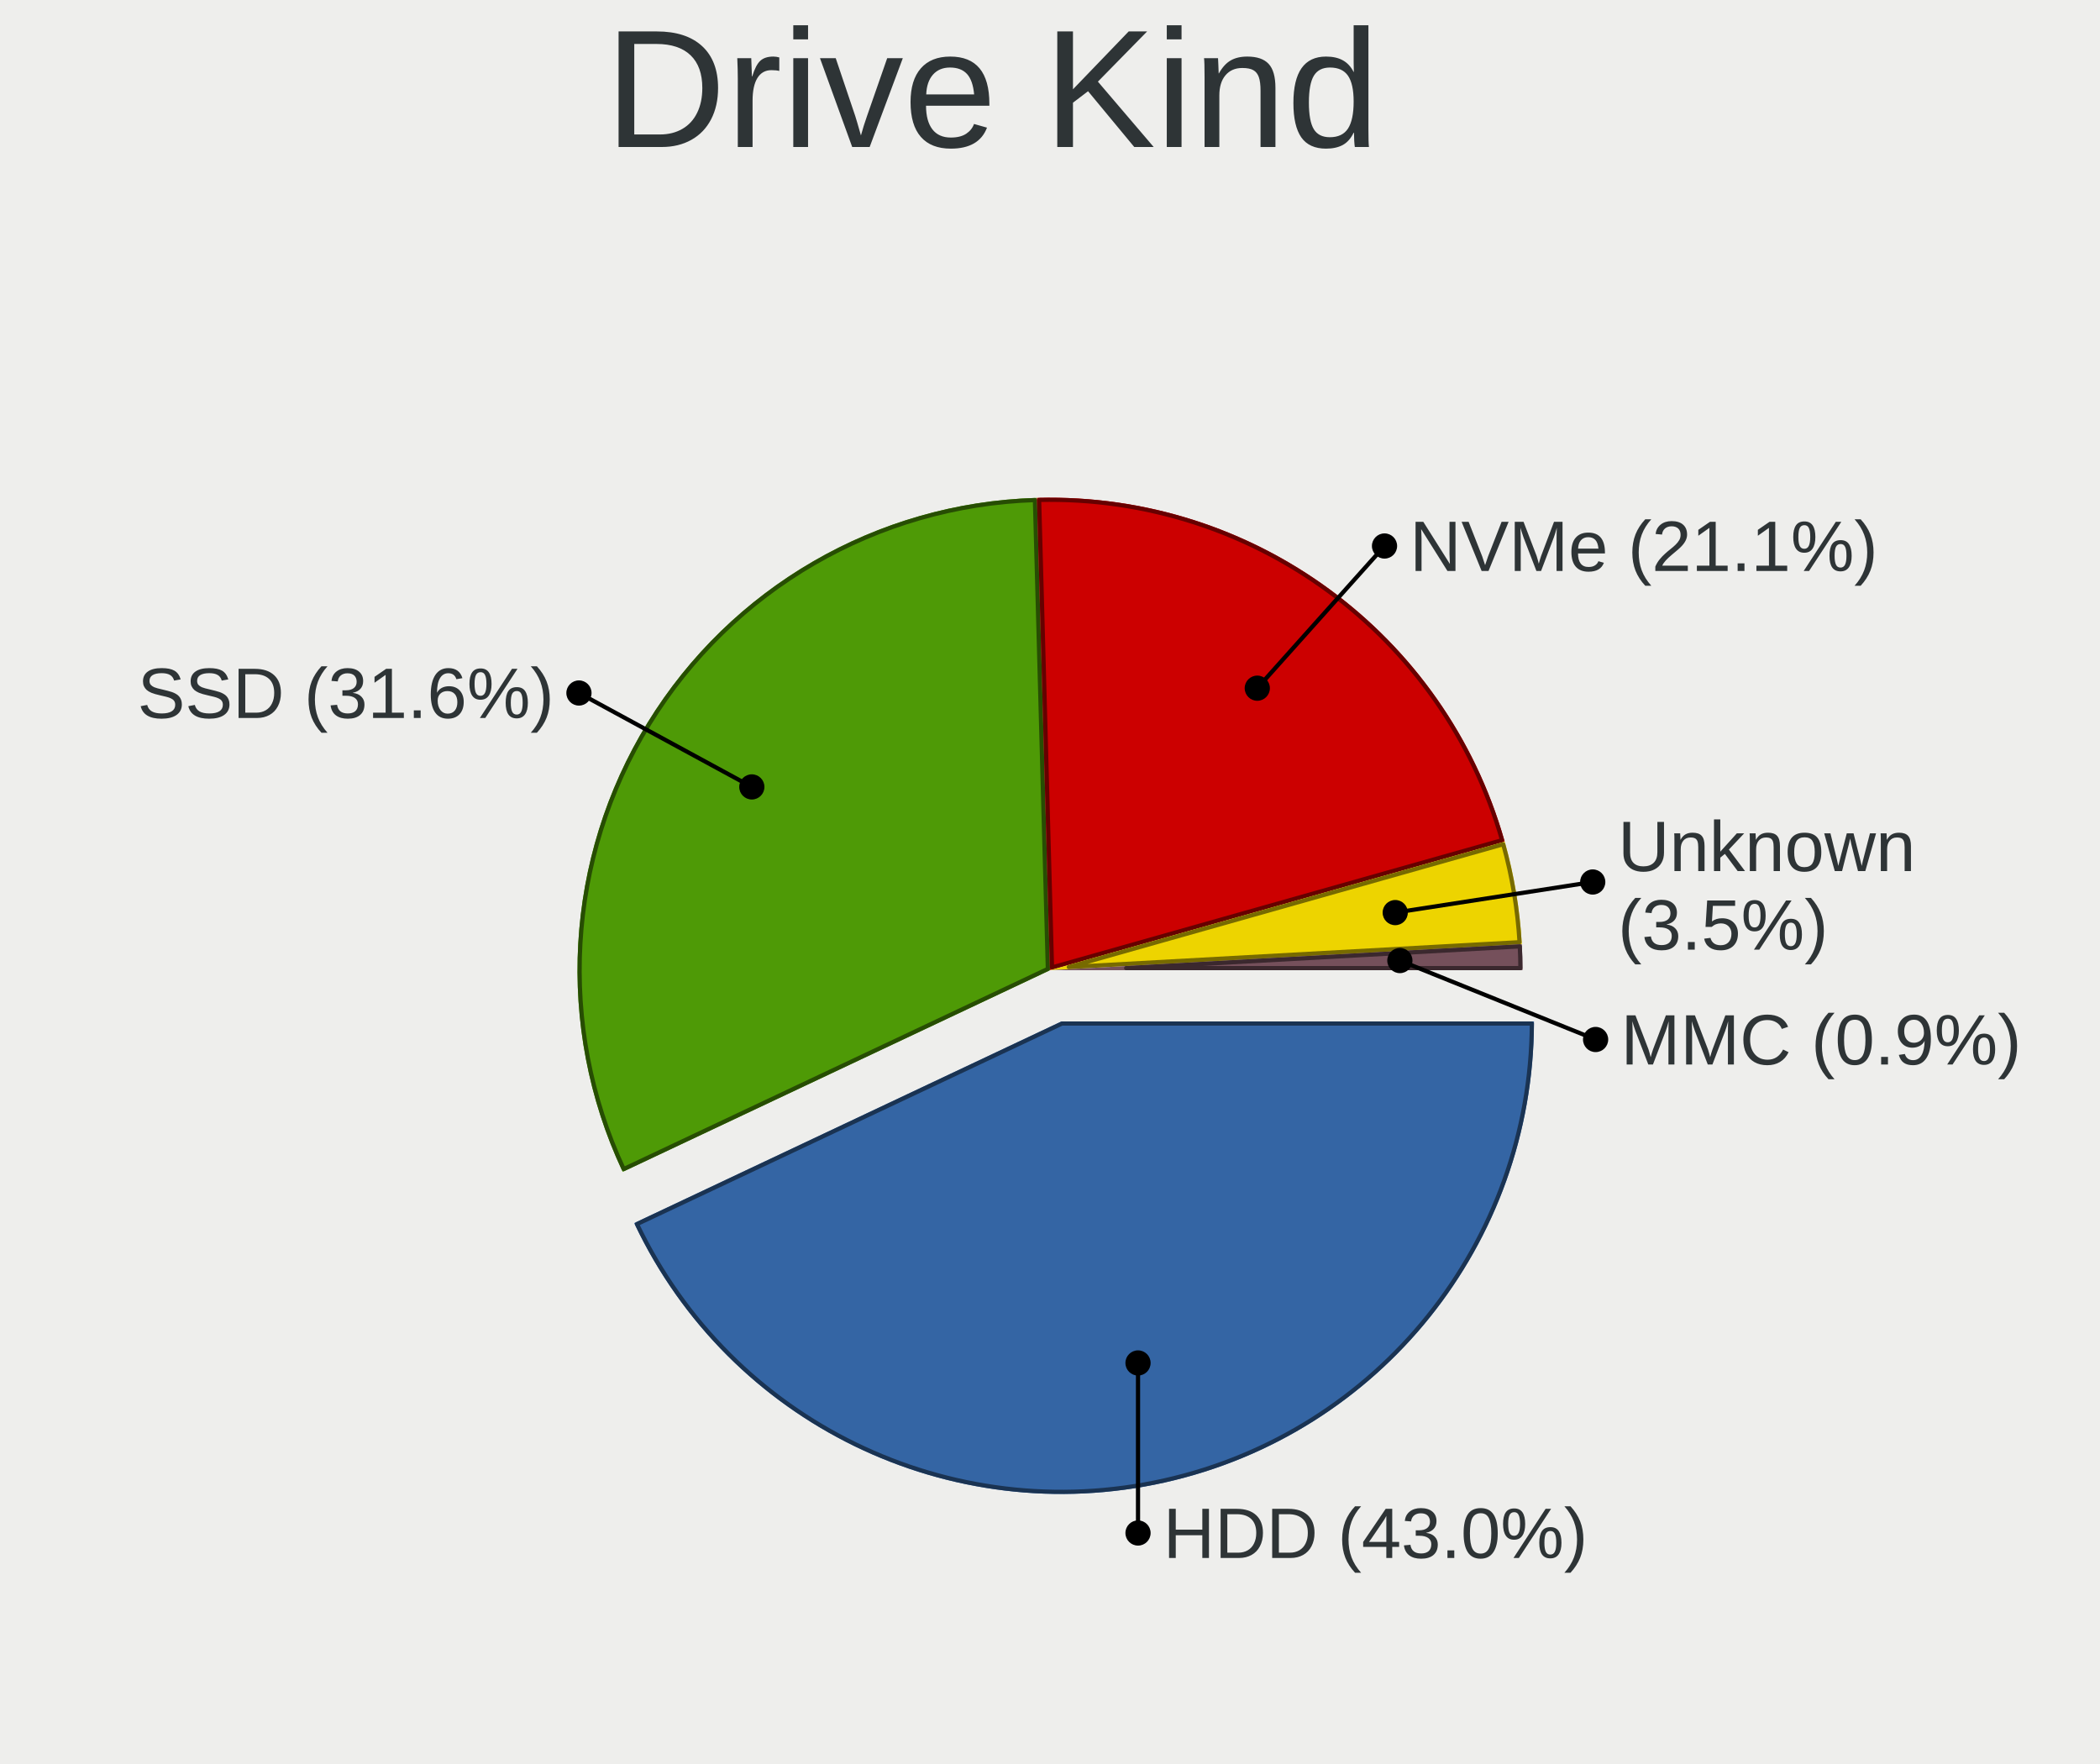
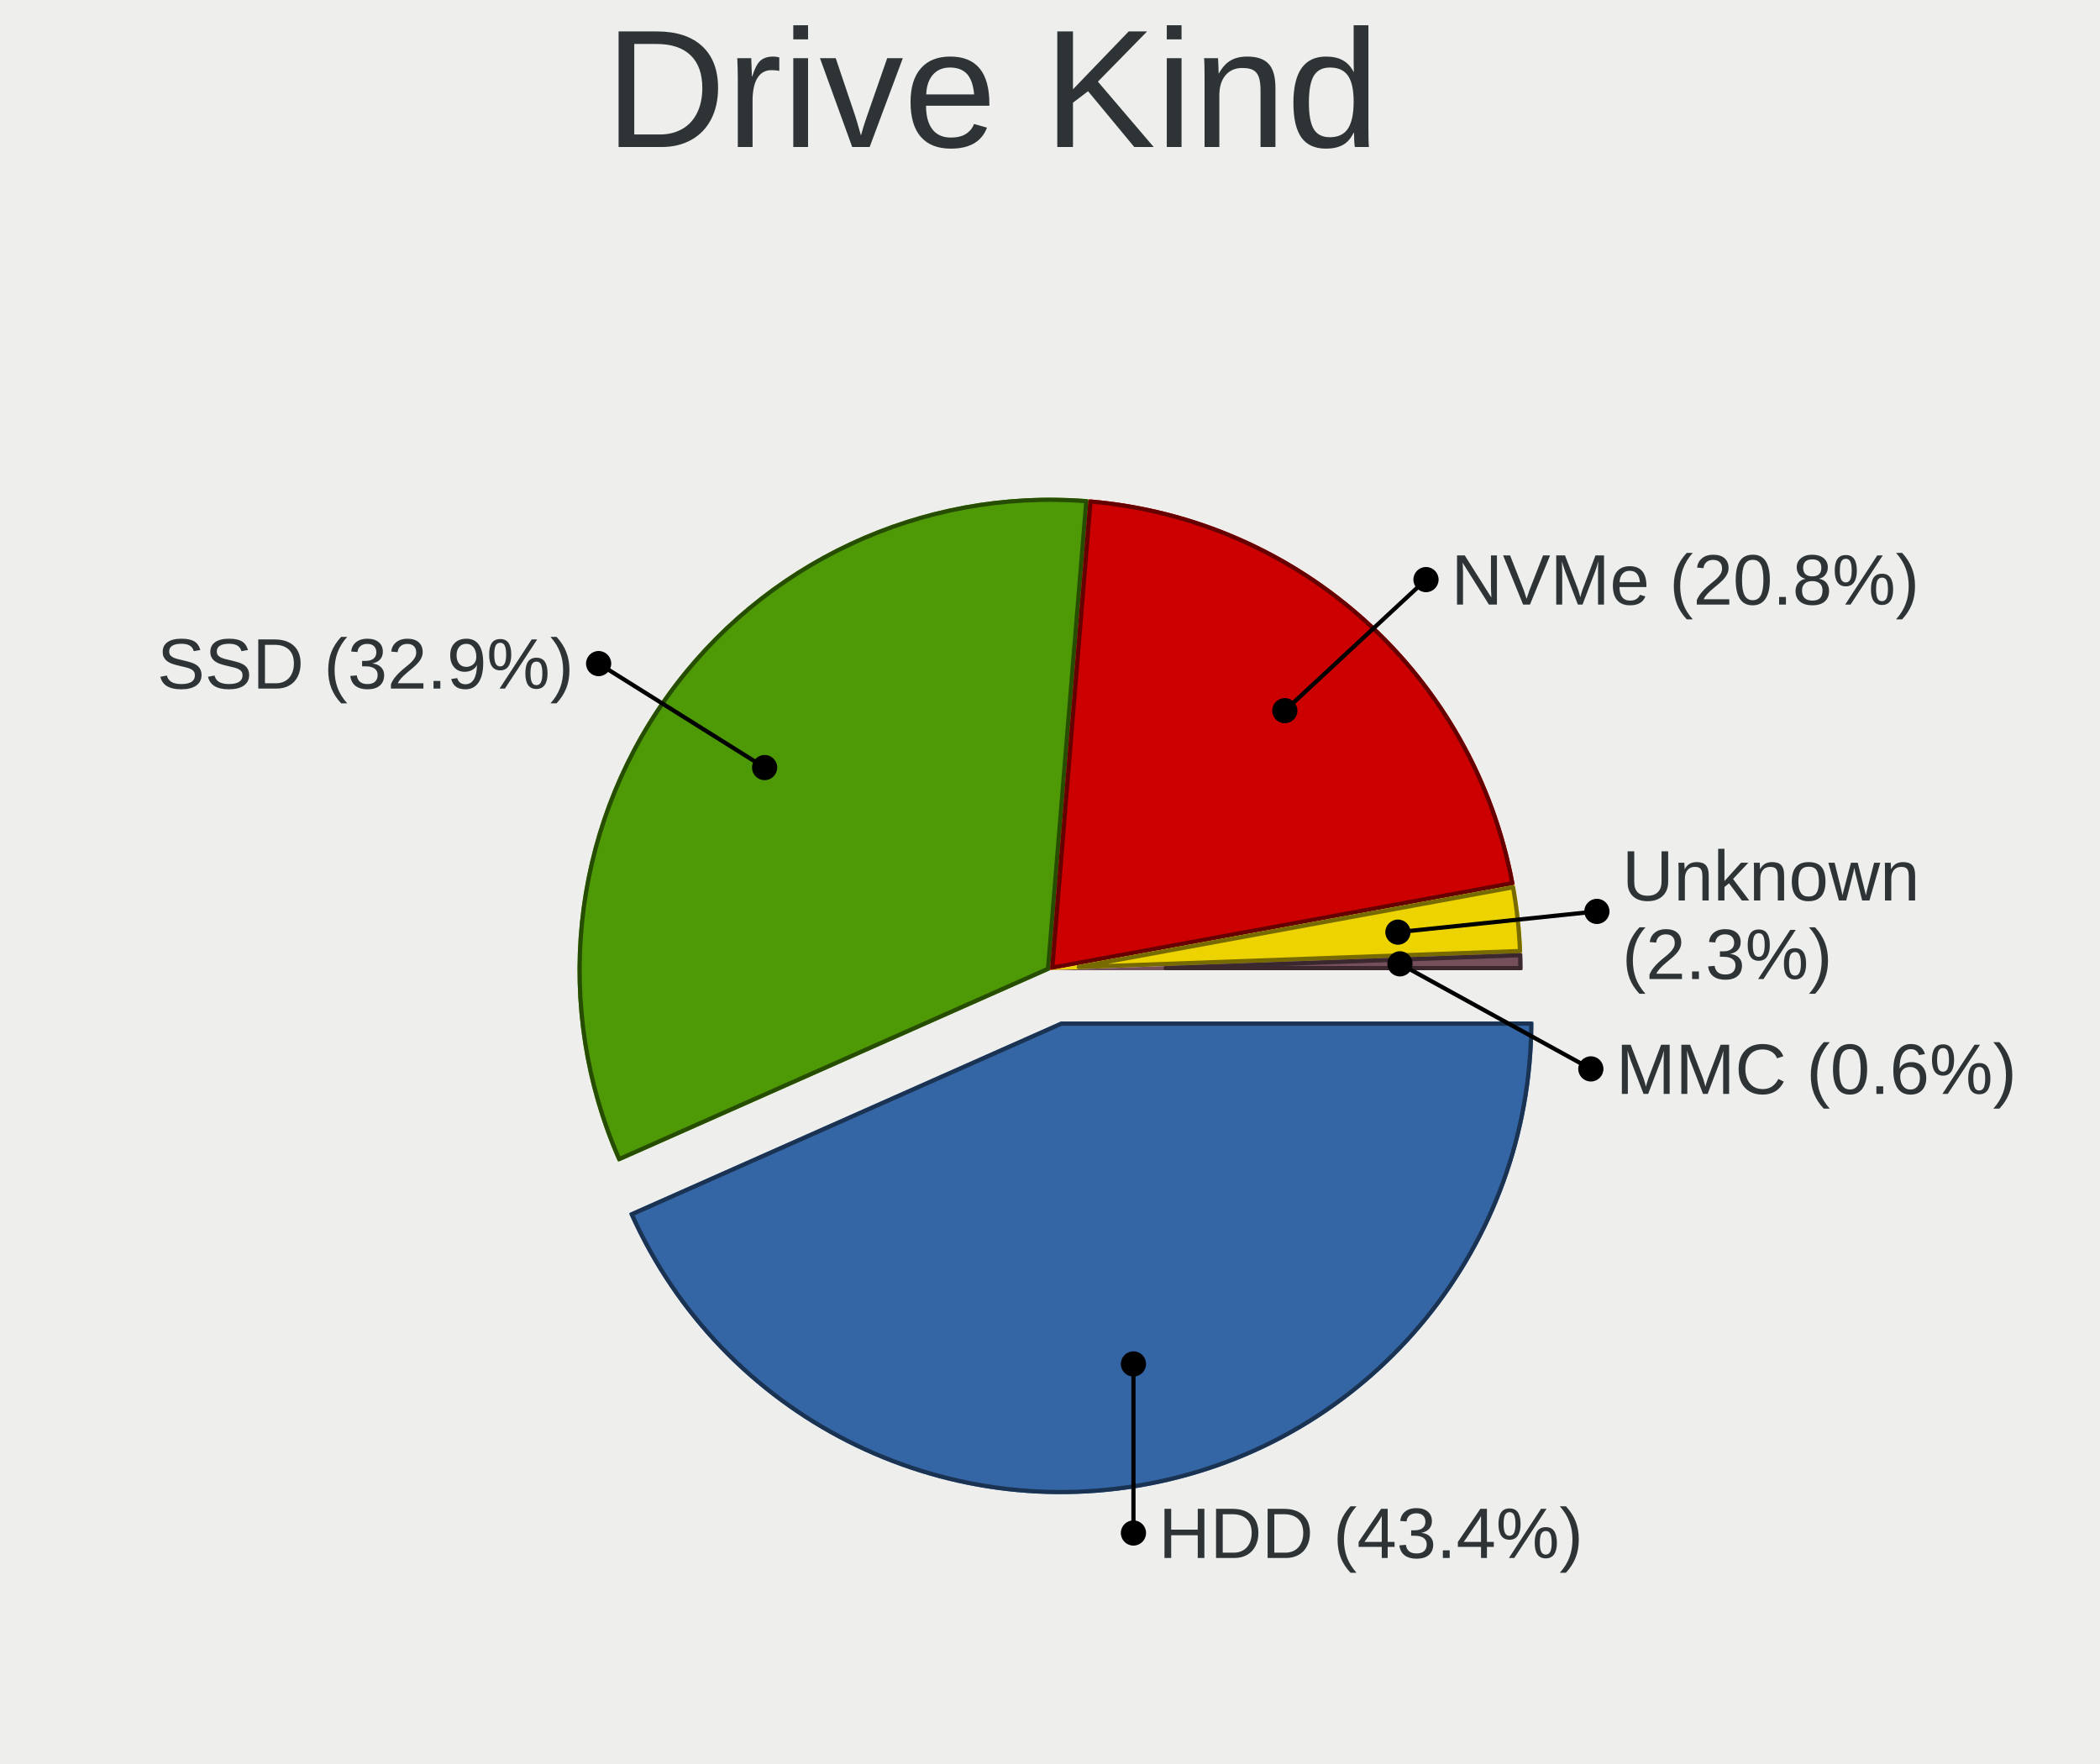
<svg xmlns="http://www.w3.org/2000/svg" width="500" height="420" version="1.0" id="ezcGraph">
  <defs />
  <g id="ezcGraphChart" color-rendering="optimizeQuality" shape-rendering="geometricPrecision" text-rendering="optimizeLegibility">
    <path d=" M 0,420 L 0,0 L 500,0 L 500,420 L 0,420 z " style="fill: #eeeeec; fill-opacity: 1.00; stroke: none;" id="ezcGraphPolygon_1" />
    <path d=" M 0,42 L 0,0 L 500,0 L 500,42 L 0,42 z " style="fill: #000000; fill-opacity: 0.00; stroke: none;" id="ezcGraphPolygon_2" />
-     <path d="M 252.73,243.20 L 365.23,243.20 A 112.50,112.50 0 0,1 150.99,291.21 z" style="fill: #3465a4; fill-opacity: 1.00; stroke: none; cursor: pointer;" id="ezcGraphCircleSector_4" />
-     <path d="M 252.85,243.70 L 364.73,243.70 A 112.00,112.00 0 0,1 151.66,291.45 z" style="fill: none; stroke: #1a3352; stroke-width: 1; stroke-opacity: 1.00; stroke-linecap: round; stroke-linejoin: round;" id="ezcGraphCircleSector_5" />
-     <path d="M 250.00,231.00 L 148.26,279.01 A 112.50,112.50 0 0,1 246.90,118.54 z" style="fill: #4e9a06; fill-opacity: 1.00; stroke: none; cursor: pointer;" id="ezcGraphCircleSector_6" />
-     <path d="M 249.49,230.69 L 148.50,278.35 A 112.00,112.00 0 0,1 246.41,119.06 z" style="fill: none; stroke: #274d03; stroke-width: 1; stroke-opacity: 1.00; stroke-linecap: round; stroke-linejoin: round;" id="ezcGraphCircleSector_7" />
-     <path d="M 250.00,231.00 L 246.90,118.54 A 112.50,112.50 0 0,1 358.26,200.39 z" style="fill: #cc0000; fill-opacity: 1.00; stroke: none; cursor: pointer;" id="ezcGraphCircleSector_8" />
-     <path d="M 250.48,230.34 L 247.41,119.03 A 112.00,112.00 0 0,1 357.64,200.04 z" style="fill: none; stroke: #660000; stroke-width: 1; stroke-opacity: 1.00; stroke-linecap: round; stroke-linejoin: round;" id="ezcGraphCircleSector_9" />
-     <path d="M 250.00,231.00 L 358.26,200.39 A 112.50,112.50 0 0,1 362.33,224.80 z" style="fill: #edd400; fill-opacity: 1.00; stroke: none; cursor: pointer;" id="ezcGraphCircleSector_10" />
-     <path d="M 254.48,230.25 L 357.91,201.01 A 112.00,112.00 0 0,1 361.80,224.33 z" style="fill: none; stroke: #776a00; stroke-width: 1; stroke-opacity: 1.00; stroke-linecap: round; stroke-linejoin: round;" id="ezcGraphCircleSector_11" />
-     <path d="M 250.00,231.00 L 362.33,224.80 A 112.50,112.50 0 0,1 362.50,231.00 z" style="fill: #75505b; fill-opacity: 1.00; stroke: none; cursor: pointer;" id="ezcGraphCircleSector_12" />
-     <path d="M 268.14,230.50 L 361.86,225.33 A 112.00,112.00 0 0,1 362.00,230.50 z" style="fill: none; stroke: #3b282e; stroke-width: 1; stroke-opacity: 1.00; stroke-linecap: round; stroke-linejoin: round;" id="ezcGraphCircleSector_13" />
-     <path d=" M 179.007,187.361 L 137.845,165" style="fill: none; stroke: #000000; stroke-width: 1; stroke-opacity: 1.00; stroke-linecap: round; stroke-linejoin: round;" id="ezcGraphLine_14" />
-     <ellipse cx="179.007" cy="187.361" rx="3" ry="3" style="fill: #000000; fill-opacity: 1.00; stroke: none;" id="ezcGraphCircle_15" />
-     <ellipse cx="137.845" cy="165" rx="3" ry="3" style="fill: #000000; fill-opacity: 1.00; stroke: none;" id="ezcGraphCircle_16" />
-     <path d=" M 299.353,163.853 L 329.648,130" style="fill: none; stroke: #000000; stroke-width: 1; stroke-opacity: 1.00; stroke-linecap: round; stroke-linejoin: round;" id="ezcGraphLine_18" />
-     <ellipse cx="299.353" cy="163.853" rx="3" ry="3" style="fill: #000000; fill-opacity: 1.00; stroke: none;" id="ezcGraphCircle_19" />
-     <ellipse cx="329.648" cy="130" rx="3" ry="3" style="fill: #000000; fill-opacity: 1.00; stroke: none;" id="ezcGraphCircle_20" />
-     <path d=" M 332.197,217.284 L 379.223,210" style="fill: none; stroke: #000000; stroke-width: 1; stroke-opacity: 1.00; stroke-linecap: round; stroke-linejoin: round;" id="ezcGraphLine_22" />
-     <ellipse cx="332.197" cy="217.284" rx="3" ry="3" style="fill: #000000; fill-opacity: 1.00; stroke: none;" id="ezcGraphCircle_23" />
-     <ellipse cx="379.223" cy="210" rx="3" ry="3" style="fill: #000000; fill-opacity: 1.00; stroke: none;" id="ezcGraphCircle_24" />
-     <path d=" M 333.302,228.704 L 379.906,247.5" style="fill: none; stroke: #000000; stroke-width: 1; stroke-opacity: 1.00; stroke-linecap: round; stroke-linejoin: round;" id="ezcGraphLine_26" />
-     <ellipse cx="333.302" cy="228.704" rx="3" ry="3" style="fill: #000000; fill-opacity: 1.00; stroke: none;" id="ezcGraphCircle_27" />
-     <ellipse cx="379.906" cy="247.5" rx="3" ry="3" style="fill: #000000; fill-opacity: 1.00; stroke: none;" id="ezcGraphCircle_28" />
-     <path d=" M 270.957,324.514 L 270.957,365" style="fill: none; stroke: #000000; stroke-width: 1; stroke-opacity: 1.00; stroke-linecap: round; stroke-linejoin: round;" id="ezcGraphLine_30" />
-     <ellipse cx="270.957" cy="324.514" rx="3" ry="3" style="fill: #000000; fill-opacity: 1.00; stroke: none;" id="ezcGraphCircle_31" />
-     <ellipse cx="270.957" cy="365" rx="3" ry="3" style="fill: #000000; fill-opacity: 1.00; stroke: none;" id="ezcGraphCircle_32" />
+     <path d="M 252.59,243.23 L 365.09,243.23 A 112.50,112.50 0 0,1 149.76,288.86 z" style="fill: #3465a4; fill-opacity: 1.00; stroke: none; cursor: pointer;" id="ezcGraphCircleSector_4" />
+     <path d="M 252.70,243.73 L 364.59,243.73 A 112.00,112.00 0 0,1 150.42,289.12 z" style="fill: none; stroke: #1a3352; stroke-width: 1; stroke-opacity: 1.00; stroke-linecap: round; stroke-linejoin: round;" id="ezcGraphCircleSector_5" />
+     <path d="M 250.00,231.00 L 147.17,276.63 A 112.50,112.50 0 0,1 259.18,118.88 z" style="fill: #4e9a06; fill-opacity: 1.00; stroke: none; cursor: pointer;" id="ezcGraphCircleSector_6" />
+     <path d="M 249.53,230.66 L 147.43,275.97 A 112.00,112.00 0 0,1 258.64,119.33 z" style="fill: none; stroke: #274d03; stroke-width: 1; stroke-opacity: 1.00; stroke-linecap: round; stroke-linejoin: round;" id="ezcGraphCircleSector_7" />
+     <path d="M 250.00,231.00 L 259.18,118.88 A 112.50,112.50 0 0,1 360.65,210.68 z" style="fill: #cc0000; fill-opacity: 1.00; stroke: none; cursor: pointer;" id="ezcGraphCircleSector_8" />
+     <path d="M 250.55,230.39 L 259.64,119.41 A 112.00,112.00 0 0,1 360.07,210.28 z" style="fill: none; stroke: #660000; stroke-width: 1; stroke-opacity: 1.00; stroke-linecap: round; stroke-linejoin: round;" id="ezcGraphCircleSector_9" />
+     <path d="M 250.00,231.00 L 360.65,210.68 A 112.50,112.50 0 0,1 362.43,226.92 z" style="fill: #edd400; fill-opacity: 1.00; stroke: none; cursor: pointer;" id="ezcGraphCircleSector_10" />
+     <path d="M 256.85,230.25 L 360.25,211.26 A 112.00,112.00 0 0,1 361.91,226.43 z" style="fill: none; stroke: #776a00; stroke-width: 1; stroke-opacity: 1.00; stroke-linecap: round; stroke-linejoin: round;" id="ezcGraphCircleSector_11" />
+     <path d="M 250.00,231.00 L 362.43,226.92 A 112.50,112.50 0 0,1 362.50,231.00 z" style="fill: #75505b; fill-opacity: 1.00; stroke: none; cursor: pointer;" id="ezcGraphCircleSector_12" />
+     <path d="M 277.53,230.50 L 361.94,227.43 A 112.00,112.00 0 0,1 362.00,230.50 z" style="fill: none; stroke: #3b282e; stroke-width: 1; stroke-opacity: 1.00; stroke-linecap: round; stroke-linejoin: round;" id="ezcGraphCircleSector_13" />
+     <path d=" M 182.052,182.755 L 142.531,158" style="fill: none; stroke: #000000; stroke-width: 1; stroke-opacity: 1.00; stroke-linecap: round; stroke-linejoin: round;" id="ezcGraphLine_14" />
+     <ellipse cx="182.052" cy="182.755" rx="3" ry="3" style="fill: #000000; fill-opacity: 1.00; stroke: none;" id="ezcGraphCircle_15" />
+     <ellipse cx="142.531" cy="158" rx="3" ry="3" style="fill: #000000; fill-opacity: 1.00; stroke: none;" id="ezcGraphCircle_16" />
+     <path d=" M 305.911,169.207 L 339.522,138" style="fill: none; stroke: #000000; stroke-width: 1; stroke-opacity: 1.00; stroke-linecap: round; stroke-linejoin: round;" id="ezcGraphLine_18" />
+     <ellipse cx="305.911" cy="169.207" rx="3" ry="3" style="fill: #000000; fill-opacity: 1.00; stroke: none;" id="ezcGraphCircle_19" />
+     <ellipse cx="339.522" cy="138" rx="3" ry="3" style="fill: #000000; fill-opacity: 1.00; stroke: none;" id="ezcGraphCircle_20" />
+     <path d=" M 332.839,221.938 L 380.214,217" style="fill: none; stroke: #000000; stroke-width: 1; stroke-opacity: 1.00; stroke-linecap: round; stroke-linejoin: round;" id="ezcGraphLine_22" />
+     <ellipse cx="332.839" cy="221.938" rx="3" ry="3" style="fill: #000000; fill-opacity: 1.00; stroke: none;" id="ezcGraphCircle_23" />
+     <ellipse cx="380.214" cy="217" rx="3" ry="3" style="fill: #000000; fill-opacity: 1.00; stroke: none;" id="ezcGraphCircle_24" />
+     <path d=" M 333.32,229.487 L 378.771,254.5" style="fill: none; stroke: #000000; stroke-width: 1; stroke-opacity: 1.00; stroke-linecap: round; stroke-linejoin: round;" id="ezcGraphLine_26" />
+     <ellipse cx="333.32" cy="229.487" rx="3" ry="3" style="fill: #000000; fill-opacity: 1.00; stroke: none;" id="ezcGraphCircle_27" />
+     <ellipse cx="378.771" cy="254.5" rx="3" ry="3" style="fill: #000000; fill-opacity: 1.00; stroke: none;" id="ezcGraphCircle_28" />
+     <path d=" M 269.868,324.751 L 269.868,365" style="fill: none; stroke: #000000; stroke-width: 1; stroke-opacity: 1.00; stroke-linecap: round; stroke-linejoin: round;" id="ezcGraphLine_30" />
+     <ellipse cx="269.868" cy="324.751" rx="3" ry="3" style="fill: #000000; fill-opacity: 1.00; stroke: none;" id="ezcGraphCircle_31" />
+     <ellipse cx="269.868" cy="365" rx="3" ry="3" style="fill: #000000; fill-opacity: 1.00; stroke: none;" id="ezcGraphCircle_32" />
    <g id="ezcGraphTextBox_3">
      <path d=" M 143.5,42 L 143.5,0.5 L 357,0.5 L 357,42 L 143.5,42 z " style="fill: #ffffff; fill-opacity: 0.00; stroke: none;" id="ezcGraphPolygon_34" />
      <text id="ezcGraphTextBox_3_text" x="144" text-length="212px" y="35" style="font-size: 40px; font-family: 'Arial'; fill: #2e3436; fill-opacity: 1.00; stroke: none;">Drive Kind</text>
    </g>
    <g id="ezcGraphTextBox_17" style=" cursor: pointer;">
-       <path d=" M 32.234,174.5 L 32.234,156 L 132.845,156 L 132.845,174.5 L 32.234,174.5 z " style="fill: #ffffff; fill-opacity: 0.00; stroke: none;" id="ezcGraphPolygon_35" />
-       <text id="ezcGraphTextBox_17_text" x="32.734" text-length="99.11px" y="170.95" style="font-size: 17px; font-family: 'Arial'; fill: #2e3436; fill-opacity: 1.00; stroke: none;">SSD (31.6%)</text>
+       <path d=" M 36.921,167.5 L 36.921,149 L 137.531,149 L 137.531,167.5 L 36.921,167.5 z " style="fill: #ffffff; fill-opacity: 0.00; stroke: none;" id="ezcGraphPolygon_35" />
+       <text id="ezcGraphTextBox_17_text" x="37.421" text-length="99.11px" y="163.95" style="font-size: 17px; font-family: 'Arial'; fill: #2e3436; fill-opacity: 1.00; stroke: none;">SSD (32.9%)</text>
    </g>
    <g id="ezcGraphTextBox_21" style=" cursor: pointer;">
-       <path d=" M 335.148,139.5 L 335.148,121 L 444.768,121 L 444.768,139.5 L 335.148,139.5 z " style="fill: #ffffff; fill-opacity: 0.00; stroke: none;" id="ezcGraphPolygon_36" />
-       <text id="ezcGraphTextBox_21_text" x="335.648" text-length="108.12px" y="135.95" style="font-size: 17px; font-family: 'Arial'; fill: #2e3436; fill-opacity: 1.00; stroke: none;">NVMe (21.1%)</text>
+       <path d=" M 345.022,147.5 L 345.022,129 L 454.642,129 L 454.642,147.5 L 345.022,147.5 z " style="fill: #ffffff; fill-opacity: 0.00; stroke: none;" id="ezcGraphPolygon_36" />
+       <text id="ezcGraphTextBox_21_text" x="345.522" text-length="108.12px" y="143.95" style="font-size: 17px; font-family: 'Arial'; fill: #2e3436; fill-opacity: 1.00; stroke: none;">NVMe (20.8%)</text>
    </g>
    <g id="ezcGraphTextBox_25" style=" cursor: pointer;">
-       <path d=" M 384.723,228.05 L 384.723,192.45 L 449.293,192.45 L 449.293,228.05 L 384.723,228.05 z " style="fill: #ffffff; fill-opacity: 0.00; stroke: none;" id="ezcGraphPolygon_37" />
-       <text id="ezcGraphTextBox_25_text" x="385.223" text-length="63.07px" y="207.4" style="font-size: 17px; font-family: 'Arial'; fill: #2e3436; fill-opacity: 1.00; stroke: none;">Unknown</text>
-       <text id="ezcGraphTextBox_25_text" x="385.223" text-length="54.06px" y="226.1" style="font-size: 17px; font-family: 'Arial'; fill: #2e3436; fill-opacity: 1.00; stroke: none;">(3.5%)</text>
+       <path d=" M 385.714,235.05 L 385.714,199.45 L 450.284,199.45 L 450.284,235.05 L 385.714,235.05 z " style="fill: #ffffff; fill-opacity: 0.00; stroke: none;" id="ezcGraphPolygon_37" />
+       <text id="ezcGraphTextBox_25_text" x="386.214" text-length="63.07px" y="214.4" style="font-size: 17px; font-family: 'Arial'; fill: #2e3436; fill-opacity: 1.00; stroke: none;">Unknown</text>
+       <text id="ezcGraphTextBox_25_text" x="386.214" text-length="54.06px" y="233.1" style="font-size: 17px; font-family: 'Arial'; fill: #2e3436; fill-opacity: 1.00; stroke: none;">(2.3%)</text>
    </g>
    <g id="ezcGraphTextBox_29" style=" cursor: pointer;">
-       <path d=" M 385.406,257 L 385.406,238.5 L 477.006,238.5 L 477.006,257 L 385.406,257 z " style="fill: #ffffff; fill-opacity: 0.00; stroke: none;" id="ezcGraphPolygon_38" />
-       <text id="ezcGraphTextBox_29_text" x="385.906" text-length="90.1px" y="253.45" style="font-size: 17px; font-family: 'Arial'; fill: #2e3436; fill-opacity: 1.00; stroke: none;">MMC (0.9%)</text>
+       <path d=" M 384.271,264 L 384.271,245.5 L 475.871,245.5 L 475.871,264 L 384.271,264 z " style="fill: #ffffff; fill-opacity: 0.00; stroke: none;" id="ezcGraphPolygon_38" />
+       <text id="ezcGraphTextBox_29_text" x="384.771" text-length="90.1px" y="260.45" style="font-size: 17px; font-family: 'Arial'; fill: #2e3436; fill-opacity: 1.00; stroke: none;">MMC (0.6%)</text>
    </g>
    <g id="ezcGraphTextBox_33" style=" cursor: pointer;">
-       <path d=" M 276.457,374.5 L 276.457,356 L 377.067,356 L 377.067,374.5 L 276.457,374.5 z " style="fill: #ffffff; fill-opacity: 0.00; stroke: none;" id="ezcGraphPolygon_39" />
-       <text id="ezcGraphTextBox_33_text" x="276.957" text-length="99.11px" y="370.95" style="font-size: 17px; font-family: 'Arial'; fill: #2e3436; fill-opacity: 1.00; stroke: none;">HDD (43.0%)</text>
+       <path d=" M 275.368,374.5 L 275.368,356 L 375.978,356 L 375.978,374.5 L 275.368,374.5 z " style="fill: #ffffff; fill-opacity: 0.00; stroke: none;" id="ezcGraphPolygon_39" />
+       <text id="ezcGraphTextBox_33_text" x="275.868" text-length="99.11px" y="370.95" style="font-size: 17px; font-family: 'Arial'; fill: #2e3436; fill-opacity: 1.00; stroke: none;">HDD (43.4%)</text>
    </g>
  </g>
</svg>
